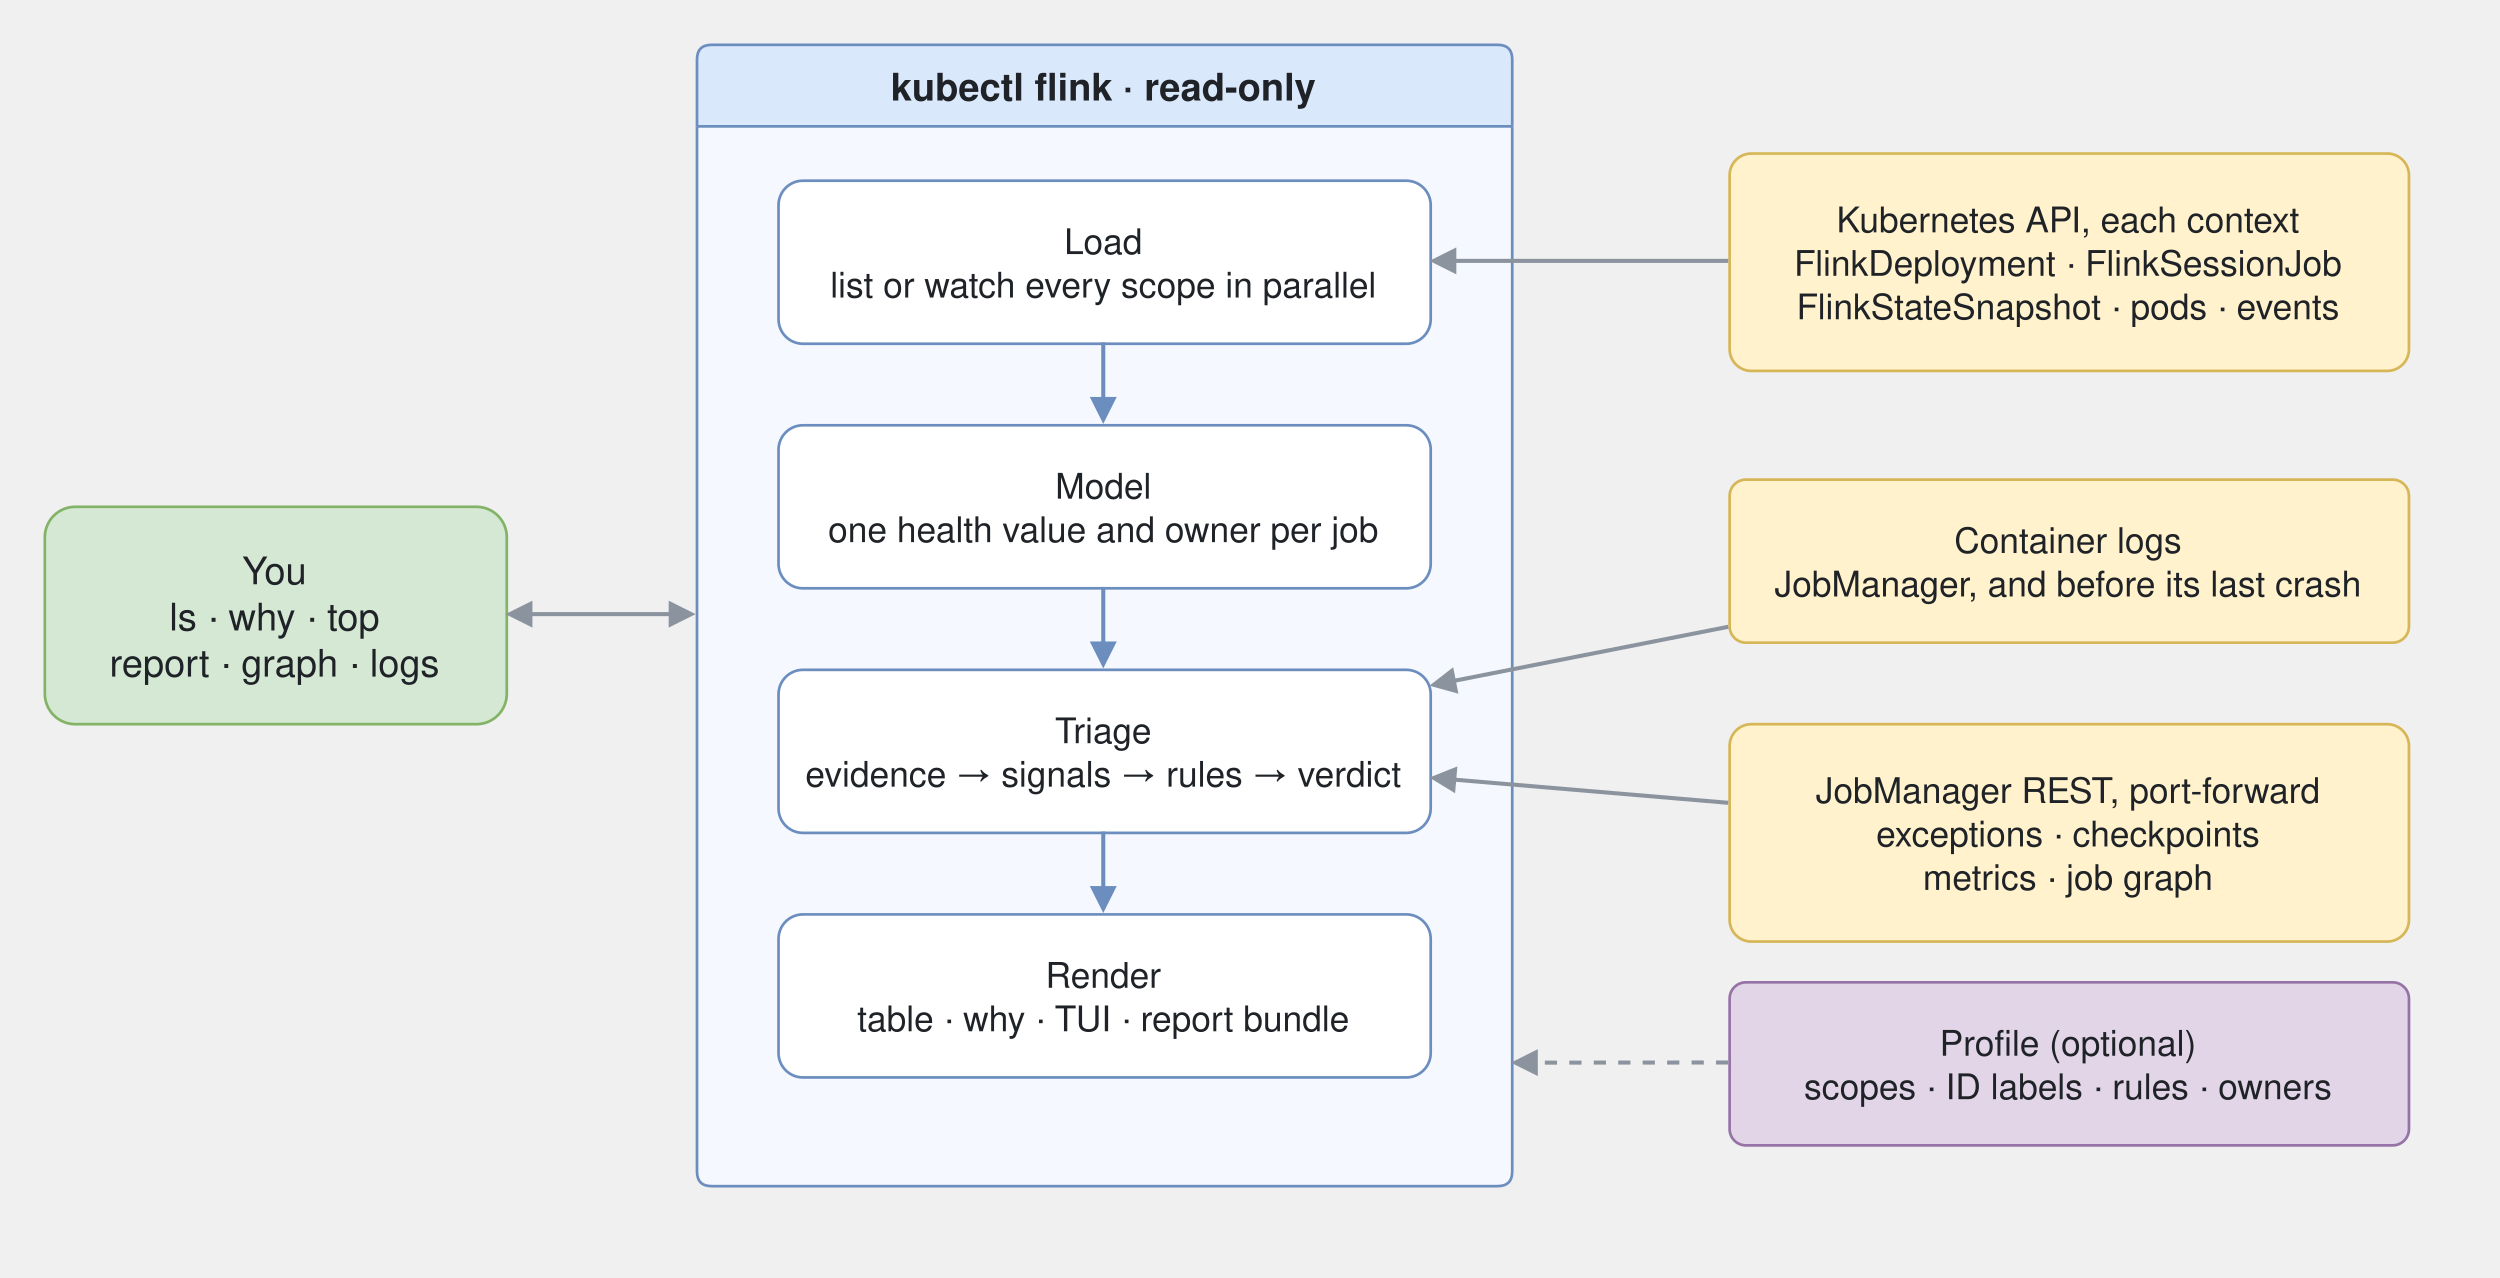
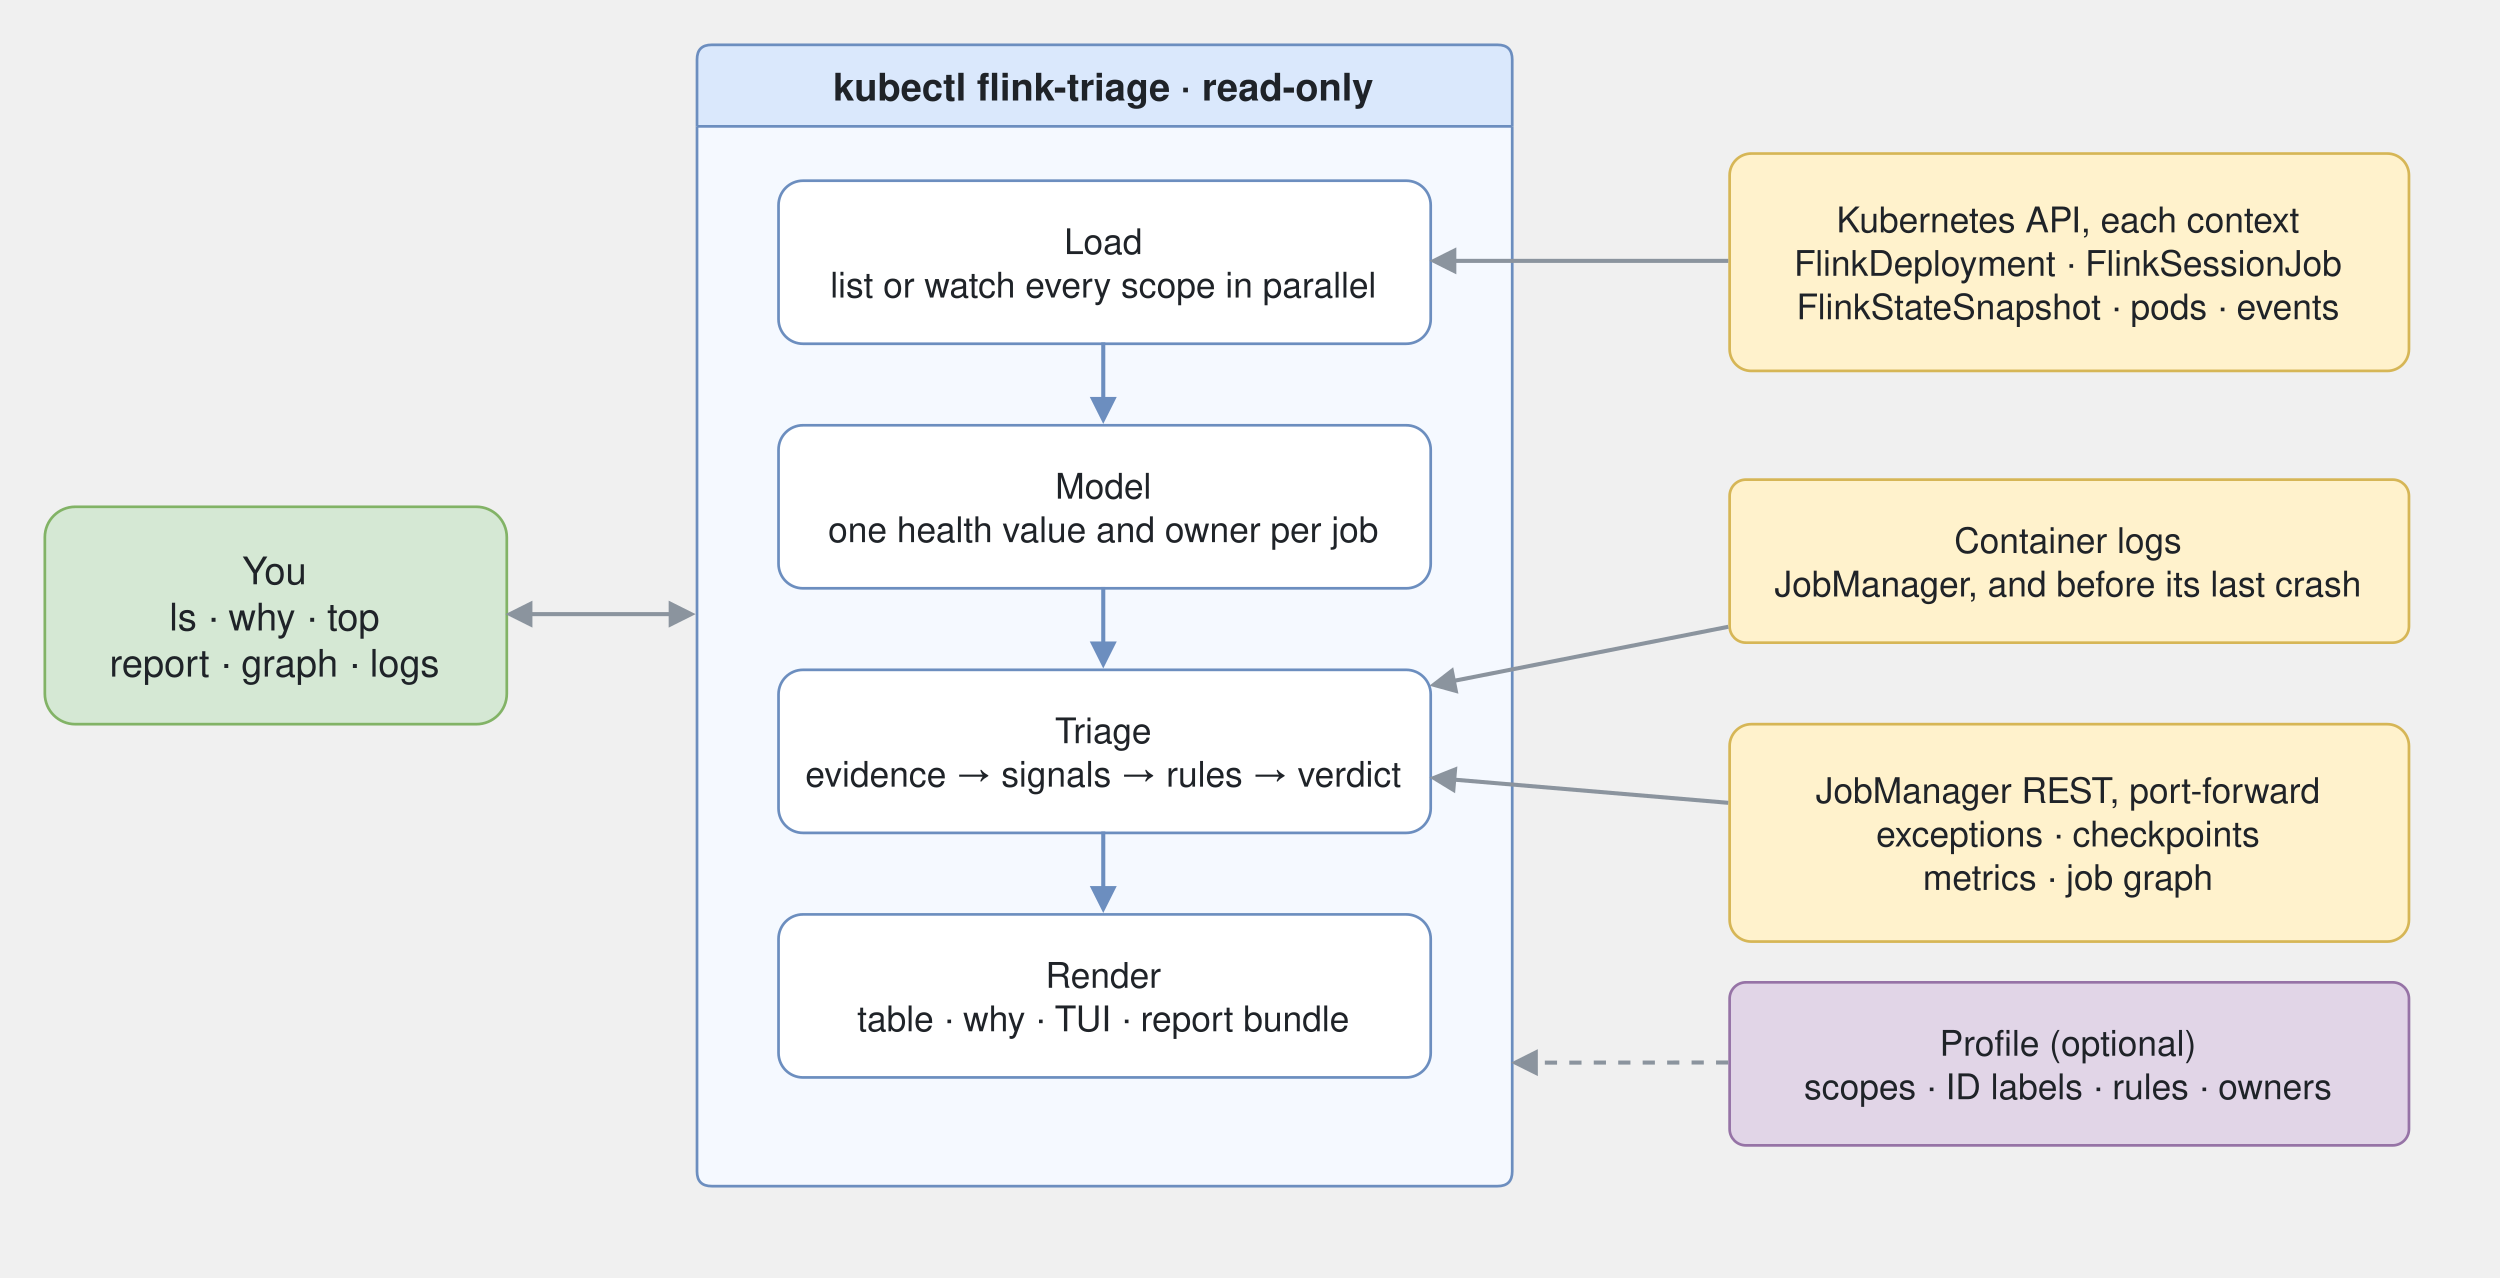
- <svg xmlns="http://www.w3.org/2000/svg" style="background: transparent; background-color: transparent; color-scheme: light dark;" version="1.1" width="920px" height="470px" viewBox="0 0 920 470" content="&lt;mxfile host=&quot;Electron&quot;&gt;&#10;  &lt;diagram id=&quot;bjZE_-Ls1yVHHCDSa7Di&quot; name=&quot;pageWithNumber&quot;&gt;&#10;    &lt;mxGraphModel dx=&quot;-459&quot; dy=&quot;-117&quot; grid=&quot;0&quot; gridSize=&quot;10&quot; guides=&quot;1&quot; tooltips=&quot;1&quot; connect=&quot;1&quot; arrows=&quot;1&quot; fold=&quot;0&quot; page=&quot;0&quot; pageScale=&quot;1&quot; pageWidth=&quot;850&quot; pageHeight=&quot;1100&quot; math=&quot;0&quot; shadow=&quot;0&quot; adaptiveColors=&quot;none&quot;&gt;&#10;      &lt;root&gt;&#10;        &lt;mxCell id=&quot;0&quot; /&gt;&#10;        &lt;mxCell id=&quot;1&quot; parent=&quot;0&quot; /&gt;&#10;        &lt;mxCell id=&quot;you&quot; parent=&quot;1&quot; style=&quot;rounded=1;arcSize=14;html=0;fillColor=#d5e8d4;strokeColor=#82b366;fontColor=#1f2328;fontSize=14;&quot; value=&quot;You&amp;#xa;ls · why · top&amp;#xa;report · graph · logs&quot; vertex=&quot;1&quot;&gt;&#10;          &lt;mxGeometry height=&quot;80&quot; width=&quot;170&quot; y=&quot;170&quot; as=&quot;geometry&quot; /&gt;&#10;        &lt;/mxCell&gt;&#10;        &lt;mxCell id=&quot;tool&quot; parent=&quot;1&quot; style=&quot;swimlane;startSize=30;rounded=1;arcSize=6;html=0;fillColor=#dae8fc;strokeColor=#6c8ebf;fontColor=#1f2328;fontStyle=1;fontSize=14;swimlaneFillColor=#f5f9ff;&quot; value=&quot;kubectl flink · read-only&quot; vertex=&quot;1&quot;&gt;&#10;          &lt;mxGeometry height=&quot;420&quot; width=&quot;300&quot; x=&quot;240&quot; as=&quot;geometry&quot; /&gt;&#10;        &lt;/mxCell&gt;&#10;        &lt;mxCell id=&quot;load&quot; parent=&quot;tool&quot; style=&quot;rounded=1;html=0;fillColor=#ffffff;strokeColor=#6c8ebf;fontColor=#1f2328;fontSize=13;&quot; value=&quot;Load&amp;#xa;list or watch every scope in parallel&quot; vertex=&quot;1&quot;&gt;&#10;          &lt;mxGeometry height=&quot;60&quot; width=&quot;240&quot; x=&quot;30&quot; y=&quot;50&quot; as=&quot;geometry&quot; /&gt;&#10;        &lt;/mxCell&gt;&#10;        &lt;mxCell id=&quot;model&quot; parent=&quot;tool&quot; style=&quot;rounded=1;html=0;fillColor=#ffffff;strokeColor=#6c8ebf;fontColor=#1f2328;fontSize=13;&quot; value=&quot;Model&amp;#xa;one health value and owner per job&quot; vertex=&quot;1&quot;&gt;&#10;          &lt;mxGeometry height=&quot;60&quot; width=&quot;240&quot; x=&quot;30&quot; y=&quot;140&quot; as=&quot;geometry&quot; /&gt;&#10;        &lt;/mxCell&gt;&#10;        &lt;mxCell id=&quot;triage&quot; parent=&quot;tool&quot; style=&quot;rounded=1;html=0;fillColor=#ffffff;strokeColor=#6c8ebf;fontColor=#1f2328;fontSize=13;&quot; value=&quot;Triage&amp;#xa;evidence → signals → rules → verdict&quot; vertex=&quot;1&quot;&gt;&#10;          &lt;mxGeometry height=&quot;60&quot; width=&quot;240&quot; x=&quot;30&quot; y=&quot;230&quot; as=&quot;geometry&quot; /&gt;&#10;        &lt;/mxCell&gt;&#10;        &lt;mxCell id=&quot;render&quot; parent=&quot;tool&quot; style=&quot;rounded=1;html=0;fillColor=#ffffff;strokeColor=#6c8ebf;fontColor=#1f2328;fontSize=13;&quot; value=&quot;Render&amp;#xa;table · why · TUI · report bundle&quot; vertex=&quot;1&quot;&gt;&#10;          &lt;mxGeometry height=&quot;60&quot; width=&quot;240&quot; x=&quot;30&quot; y=&quot;320&quot; as=&quot;geometry&quot; /&gt;&#10;        &lt;/mxCell&gt;&#10;        &lt;mxCell id=&quot;e1&quot; edge=&quot;1&quot; parent=&quot;tool&quot; source=&quot;load&quot; style=&quot;endArrow=block;html=0;strokeColor=#6c8ebf;strokeWidth=1.5;&quot; target=&quot;model&quot;&gt;&#10;          &lt;mxGeometry relative=&quot;1&quot; as=&quot;geometry&quot; /&gt;&#10;        &lt;/mxCell&gt;&#10;        &lt;mxCell id=&quot;e2&quot; edge=&quot;1&quot; parent=&quot;tool&quot; source=&quot;model&quot; style=&quot;endArrow=block;html=0;strokeColor=#6c8ebf;strokeWidth=1.5;&quot; target=&quot;triage&quot;&gt;&#10;          &lt;mxGeometry relative=&quot;1&quot; as=&quot;geometry&quot; /&gt;&#10;        &lt;/mxCell&gt;&#10;        &lt;mxCell id=&quot;e3&quot; edge=&quot;1&quot; parent=&quot;tool&quot; source=&quot;triage&quot; style=&quot;endArrow=block;html=0;strokeColor=#6c8ebf;strokeWidth=1.5;&quot; target=&quot;render&quot;&gt;&#10;          &lt;mxGeometry relative=&quot;1&quot; as=&quot;geometry&quot; /&gt;&#10;        &lt;/mxCell&gt;&#10;        &lt;mxCell id=&quot;k8s&quot; parent=&quot;1&quot; style=&quot;rounded=1;arcSize=10;html=0;fillColor=#fff2cc;strokeColor=#d6b656;fontColor=#1f2328;fontSize=13;&quot; value=&quot;Kubernetes API, each context&amp;#xa;FlinkDeployment · FlinkSessionJob&amp;#xa;FlinkStateSnapshot · pods · events&quot; vertex=&quot;1&quot;&gt;&#10;          &lt;mxGeometry height=&quot;80&quot; width=&quot;250&quot; x=&quot;620&quot; y=&quot;40&quot; as=&quot;geometry&quot; /&gt;&#10;        &lt;/mxCell&gt;&#10;        &lt;mxCell id=&quot;logs&quot; parent=&quot;1&quot; style=&quot;rounded=1;arcSize=10;html=0;fillColor=#fff2cc;strokeColor=#d6b656;fontColor=#1f2328;fontSize=13;&quot; value=&quot;Container logs&amp;#xa;JobManager, and before its last crash&quot; vertex=&quot;1&quot;&gt;&#10;          &lt;mxGeometry height=&quot;60&quot; width=&quot;250&quot; x=&quot;620&quot; y=&quot;160&quot; as=&quot;geometry&quot; /&gt;&#10;        &lt;/mxCell&gt;&#10;        &lt;mxCell id=&quot;rest&quot; parent=&quot;1&quot; style=&quot;rounded=1;arcSize=10;html=0;fillColor=#fff2cc;strokeColor=#d6b656;fontColor=#1f2328;fontSize=13;&quot; value=&quot;JobManager REST, port-forward&amp;#xa;exceptions · checkpoints&amp;#xa;metrics · job graph&quot; vertex=&quot;1&quot;&gt;&#10;          &lt;mxGeometry height=&quot;80&quot; width=&quot;250&quot; x=&quot;620&quot; y=&quot;250&quot; as=&quot;geometry&quot; /&gt;&#10;        &lt;/mxCell&gt;&#10;        &lt;mxCell id=&quot;profile&quot; parent=&quot;1&quot; style=&quot;rounded=1;arcSize=10;html=0;fillColor=#e1d5e7;strokeColor=#9673a6;fontColor=#1f2328;fontSize=13;&quot; value=&quot;Profile (optional)&amp;#xa;scopes · ID labels · rules · owners&quot; vertex=&quot;1&quot;&gt;&#10;          &lt;mxGeometry height=&quot;60&quot; width=&quot;250&quot; x=&quot;620&quot; y=&quot;345&quot; as=&quot;geometry&quot; /&gt;&#10;        &lt;/mxCell&gt;&#10;        &lt;mxCell id=&quot;eyou&quot; edge=&quot;1&quot; parent=&quot;1&quot; source=&quot;you&quot; style=&quot;endArrow=block;startArrow=block;html=0;strokeColor=#8b949e;strokeWidth=1.5;&quot; target=&quot;tool&quot;&gt;&#10;          &lt;mxGeometry relative=&quot;1&quot; as=&quot;geometry&quot; /&gt;&#10;        &lt;/mxCell&gt;&#10;        &lt;mxCell id=&quot;ek8s&quot; edge=&quot;1&quot; parent=&quot;1&quot; source=&quot;k8s&quot; style=&quot;endArrow=block;html=0;strokeColor=#8b949e;strokeWidth=1.5;&quot; target=&quot;load&quot;&gt;&#10;          &lt;mxGeometry relative=&quot;1&quot; as=&quot;geometry&quot; /&gt;&#10;        &lt;/mxCell&gt;&#10;        &lt;mxCell id=&quot;elogs&quot; edge=&quot;1&quot; parent=&quot;1&quot; source=&quot;logs&quot; style=&quot;endArrow=block;html=0;strokeColor=#8b949e;strokeWidth=1.5;&quot; target=&quot;triage&quot;&gt;&#10;          &lt;mxGeometry relative=&quot;1&quot; as=&quot;geometry&quot; /&gt;&#10;        &lt;/mxCell&gt;&#10;        &lt;mxCell id=&quot;erest&quot; edge=&quot;1&quot; parent=&quot;1&quot; source=&quot;rest&quot; style=&quot;endArrow=block;html=0;strokeColor=#8b949e;strokeWidth=1.5;&quot; target=&quot;triage&quot;&gt;&#10;          &lt;mxGeometry relative=&quot;1&quot; as=&quot;geometry&quot; /&gt;&#10;        &lt;/mxCell&gt;&#10;        &lt;mxCell id=&quot;eprof&quot; edge=&quot;1&quot; parent=&quot;1&quot; source=&quot;profile&quot; style=&quot;endArrow=block;html=0;strokeColor=#8b949e;strokeWidth=1.5;dashed=1;exitX=0;exitY=0.5;entryX=1;entryY=0.893;&quot; target=&quot;tool&quot;&gt;&#10;          &lt;mxGeometry relative=&quot;1&quot; as=&quot;geometry&quot; /&gt;&#10;        &lt;/mxCell&gt;&#10;      &lt;/root&gt;&#10;    &lt;/mxGraphModel&gt;&#10;  &lt;/diagram&gt;&#10;&lt;/mxfile&gt;&#10;">
+ <svg xmlns="http://www.w3.org/2000/svg" style="background: transparent; background-color: transparent; color-scheme: light dark;" version="1.1" width="920px" height="470px" viewBox="0 0 920 470" content="&lt;mxfile host=&quot;Electron&quot;&gt;&#10;  &lt;diagram id=&quot;bjZE_-Ls1yVHHCDSa7Di&quot; name=&quot;pageWithNumber&quot;&gt;&#10;    &lt;mxGraphModel dx=&quot;-459&quot; dy=&quot;-117&quot; grid=&quot;0&quot; gridSize=&quot;10&quot; guides=&quot;1&quot; tooltips=&quot;1&quot; connect=&quot;1&quot; arrows=&quot;1&quot; fold=&quot;0&quot; page=&quot;0&quot; pageScale=&quot;1&quot; pageWidth=&quot;850&quot; pageHeight=&quot;1100&quot; math=&quot;0&quot; shadow=&quot;0&quot; adaptiveColors=&quot;none&quot;&gt;&#10;      &lt;root&gt;&#10;        &lt;mxCell id=&quot;0&quot; /&gt;&#10;        &lt;mxCell id=&quot;1&quot; parent=&quot;0&quot; /&gt;&#10;        &lt;mxCell id=&quot;you&quot; parent=&quot;1&quot; style=&quot;rounded=1;arcSize=14;html=0;fillColor=#d5e8d4;strokeColor=#82b366;fontColor=#1f2328;fontSize=14;&quot; value=&quot;You&amp;#xa;ls · why · top&amp;#xa;report · graph · logs&quot; vertex=&quot;1&quot;&gt;&#10;          &lt;mxGeometry height=&quot;80&quot; width=&quot;170&quot; y=&quot;170&quot; as=&quot;geometry&quot; /&gt;&#10;        &lt;/mxCell&gt;&#10;        &lt;mxCell id=&quot;tool&quot; parent=&quot;1&quot; style=&quot;swimlane;startSize=30;rounded=1;arcSize=6;html=0;fillColor=#dae8fc;strokeColor=#6c8ebf;fontColor=#1f2328;fontStyle=1;fontSize=14;swimlaneFillColor=#f5f9ff;&quot; value=&quot;kubectl flink-triage · read-only&quot; vertex=&quot;1&quot;&gt;&#10;          &lt;mxGeometry height=&quot;420&quot; width=&quot;300&quot; x=&quot;240&quot; as=&quot;geometry&quot; /&gt;&#10;        &lt;/mxCell&gt;&#10;        &lt;mxCell id=&quot;load&quot; parent=&quot;tool&quot; style=&quot;rounded=1;html=0;fillColor=#ffffff;strokeColor=#6c8ebf;fontColor=#1f2328;fontSize=13;&quot; value=&quot;Load&amp;#xa;list or watch every scope in parallel&quot; vertex=&quot;1&quot;&gt;&#10;          &lt;mxGeometry height=&quot;60&quot; width=&quot;240&quot; x=&quot;30&quot; y=&quot;50&quot; as=&quot;geometry&quot; /&gt;&#10;        &lt;/mxCell&gt;&#10;        &lt;mxCell id=&quot;model&quot; parent=&quot;tool&quot; style=&quot;rounded=1;html=0;fillColor=#ffffff;strokeColor=#6c8ebf;fontColor=#1f2328;fontSize=13;&quot; value=&quot;Model&amp;#xa;one health value and owner per job&quot; vertex=&quot;1&quot;&gt;&#10;          &lt;mxGeometry height=&quot;60&quot; width=&quot;240&quot; x=&quot;30&quot; y=&quot;140&quot; as=&quot;geometry&quot; /&gt;&#10;        &lt;/mxCell&gt;&#10;        &lt;mxCell id=&quot;triage&quot; parent=&quot;tool&quot; style=&quot;rounded=1;html=0;fillColor=#ffffff;strokeColor=#6c8ebf;fontColor=#1f2328;fontSize=13;&quot; value=&quot;Triage&amp;#xa;evidence → signals → rules → verdict&quot; vertex=&quot;1&quot;&gt;&#10;          &lt;mxGeometry height=&quot;60&quot; width=&quot;240&quot; x=&quot;30&quot; y=&quot;230&quot; as=&quot;geometry&quot; /&gt;&#10;        &lt;/mxCell&gt;&#10;        &lt;mxCell id=&quot;render&quot; parent=&quot;tool&quot; style=&quot;rounded=1;html=0;fillColor=#ffffff;strokeColor=#6c8ebf;fontColor=#1f2328;fontSize=13;&quot; value=&quot;Render&amp;#xa;table · why · TUI · report bundle&quot; vertex=&quot;1&quot;&gt;&#10;          &lt;mxGeometry height=&quot;60&quot; width=&quot;240&quot; x=&quot;30&quot; y=&quot;320&quot; as=&quot;geometry&quot; /&gt;&#10;        &lt;/mxCell&gt;&#10;        &lt;mxCell id=&quot;e1&quot; edge=&quot;1&quot; parent=&quot;tool&quot; source=&quot;load&quot; style=&quot;endArrow=block;html=0;strokeColor=#6c8ebf;strokeWidth=1.5;&quot; target=&quot;model&quot;&gt;&#10;          &lt;mxGeometry relative=&quot;1&quot; as=&quot;geometry&quot; /&gt;&#10;        &lt;/mxCell&gt;&#10;        &lt;mxCell id=&quot;e2&quot; edge=&quot;1&quot; parent=&quot;tool&quot; source=&quot;model&quot; style=&quot;endArrow=block;html=0;strokeColor=#6c8ebf;strokeWidth=1.5;&quot; target=&quot;triage&quot;&gt;&#10;          &lt;mxGeometry relative=&quot;1&quot; as=&quot;geometry&quot; /&gt;&#10;        &lt;/mxCell&gt;&#10;        &lt;mxCell id=&quot;e3&quot; edge=&quot;1&quot; parent=&quot;tool&quot; source=&quot;triage&quot; style=&quot;endArrow=block;html=0;strokeColor=#6c8ebf;strokeWidth=1.5;&quot; target=&quot;render&quot;&gt;&#10;          &lt;mxGeometry relative=&quot;1&quot; as=&quot;geometry&quot; /&gt;&#10;        &lt;/mxCell&gt;&#10;        &lt;mxCell id=&quot;k8s&quot; parent=&quot;1&quot; style=&quot;rounded=1;arcSize=10;html=0;fillColor=#fff2cc;strokeColor=#d6b656;fontColor=#1f2328;fontSize=13;&quot; value=&quot;Kubernetes API, each context&amp;#xa;FlinkDeployment · FlinkSessionJob&amp;#xa;FlinkStateSnapshot · pods · events&quot; vertex=&quot;1&quot;&gt;&#10;          &lt;mxGeometry height=&quot;80&quot; width=&quot;250&quot; x=&quot;620&quot; y=&quot;40&quot; as=&quot;geometry&quot; /&gt;&#10;        &lt;/mxCell&gt;&#10;        &lt;mxCell id=&quot;logs&quot; parent=&quot;1&quot; style=&quot;rounded=1;arcSize=10;html=0;fillColor=#fff2cc;strokeColor=#d6b656;fontColor=#1f2328;fontSize=13;&quot; value=&quot;Container logs&amp;#xa;JobManager, and before its last crash&quot; vertex=&quot;1&quot;&gt;&#10;          &lt;mxGeometry height=&quot;60&quot; width=&quot;250&quot; x=&quot;620&quot; y=&quot;160&quot; as=&quot;geometry&quot; /&gt;&#10;        &lt;/mxCell&gt;&#10;        &lt;mxCell id=&quot;rest&quot; parent=&quot;1&quot; style=&quot;rounded=1;arcSize=10;html=0;fillColor=#fff2cc;strokeColor=#d6b656;fontColor=#1f2328;fontSize=13;&quot; value=&quot;JobManager REST, port-forward&amp;#xa;exceptions · checkpoints&amp;#xa;metrics · job graph&quot; vertex=&quot;1&quot;&gt;&#10;          &lt;mxGeometry height=&quot;80&quot; width=&quot;250&quot; x=&quot;620&quot; y=&quot;250&quot; as=&quot;geometry&quot; /&gt;&#10;        &lt;/mxCell&gt;&#10;        &lt;mxCell id=&quot;profile&quot; parent=&quot;1&quot; style=&quot;rounded=1;arcSize=10;html=0;fillColor=#e1d5e7;strokeColor=#9673a6;fontColor=#1f2328;fontSize=13;&quot; value=&quot;Profile (optional)&amp;#xa;scopes · ID labels · rules · owners&quot; vertex=&quot;1&quot;&gt;&#10;          &lt;mxGeometry height=&quot;60&quot; width=&quot;250&quot; x=&quot;620&quot; y=&quot;345&quot; as=&quot;geometry&quot; /&gt;&#10;        &lt;/mxCell&gt;&#10;        &lt;mxCell id=&quot;eyou&quot; edge=&quot;1&quot; parent=&quot;1&quot; source=&quot;you&quot; style=&quot;endArrow=block;startArrow=block;html=0;strokeColor=#8b949e;strokeWidth=1.5;&quot; target=&quot;tool&quot;&gt;&#10;          &lt;mxGeometry relative=&quot;1&quot; as=&quot;geometry&quot; /&gt;&#10;        &lt;/mxCell&gt;&#10;        &lt;mxCell id=&quot;ek8s&quot; edge=&quot;1&quot; parent=&quot;1&quot; source=&quot;k8s&quot; style=&quot;endArrow=block;html=0;strokeColor=#8b949e;strokeWidth=1.5;&quot; target=&quot;load&quot;&gt;&#10;          &lt;mxGeometry relative=&quot;1&quot; as=&quot;geometry&quot; /&gt;&#10;        &lt;/mxCell&gt;&#10;        &lt;mxCell id=&quot;elogs&quot; edge=&quot;1&quot; parent=&quot;1&quot; source=&quot;logs&quot; style=&quot;endArrow=block;html=0;strokeColor=#8b949e;strokeWidth=1.5;&quot; target=&quot;triage&quot;&gt;&#10;          &lt;mxGeometry relative=&quot;1&quot; as=&quot;geometry&quot; /&gt;&#10;        &lt;/mxCell&gt;&#10;        &lt;mxCell id=&quot;erest&quot; edge=&quot;1&quot; parent=&quot;1&quot; source=&quot;rest&quot; style=&quot;endArrow=block;html=0;strokeColor=#8b949e;strokeWidth=1.5;&quot; target=&quot;triage&quot;&gt;&#10;          &lt;mxGeometry relative=&quot;1&quot; as=&quot;geometry&quot; /&gt;&#10;        &lt;/mxCell&gt;&#10;        &lt;mxCell id=&quot;eprof&quot; edge=&quot;1&quot; parent=&quot;1&quot; source=&quot;profile&quot; style=&quot;endArrow=block;html=0;strokeColor=#8b949e;strokeWidth=1.5;dashed=1;exitX=0;exitY=0.5;entryX=1;entryY=0.893;&quot; target=&quot;tool&quot;&gt;&#10;          &lt;mxGeometry relative=&quot;1&quot; as=&quot;geometry&quot; /&gt;&#10;        &lt;/mxCell&gt;&#10;      &lt;/root&gt;&#10;    &lt;/mxGraphModel&gt;&#10;  &lt;/diagram&gt;&#10;&lt;/mxfile&gt;&#10;">
  <defs />
  <g>
    <g data-cell-id="0">
      <g data-cell-id="1">
        <g data-cell-id="you">
          <g transform="translate(0.5,0.5)">
            <rect x="16" y="186" width="170" height="80" rx="11.2" ry="11.2" fill="#d5e8d4" stroke="#82b366" pointer-events="all" style="fill: light-dark(rgb(213, 232, 212), rgb(31, 47, 30)); stroke: light-dark(rgb(130, 179, 102), rgb(68, 110, 44));" />
          </g>
          <g>
            <g fill="#1f2328" font-family="Helvetica" text-anchor="middle" font-size="14px" style="fill: light-dark(rgb(31, 35, 40), rgb(205, 208, 212));">
              <text x="101" y="215">You</text>
              <text x="101" y="232">ls · why · top</text>
              <text x="101" y="249">report · graph · logs</text>
            </g>
          </g>
        </g>
        <g data-cell-id="tool">
          <g transform="translate(0.5,0.5)">
            <path d="M 556 46 L 556 21.4 Q 556 16 550.6 16 L 261.4 16 Q 256 16 256 21.4 L 256 46" fill="#dae8fc" stroke="#6c8ebf" stroke-miterlimit="10" pointer-events="all" style="fill: light-dark(rgb(218, 232, 252), rgb(29, 41, 59)); stroke: light-dark(rgb(108, 142, 191), rgb(92, 121, 163));" />
            <path d="M 256 46 L 256 430.6 Q 256 436 261.4 436 L 550.6 436 Q 556 436 556 430.6 L 556 46" fill="#f5f9ff" stroke="#6c8ebf" stroke-miterlimit="10" pointer-events="all" style="fill: light-dark(rgb(245, 249, 255), rgb(21, 24, 29)); stroke: light-dark(rgb(108, 142, 191), rgb(92, 121, 163));" />
            <path d="M 256 46 L 556 46" fill="none" stroke="#6c8ebf" stroke-miterlimit="10" pointer-events="all" style="stroke: light-dark(rgb(108, 142, 191), rgb(92, 121, 163));" />
          </g>
          <g>
            <g fill="#1f2328" font-family="Helvetica" font-weight="bold" text-anchor="middle" font-size="14px" style="fill: light-dark(rgb(31, 35, 40), rgb(205, 208, 212));">
-               <text x="406" y="37">kubectl flink · read-only</text>
+               <text x="406" y="37">kubectl flink-triage · read-only</text>
            </g>
          </g>
          <g data-cell-id="load">
            <g transform="translate(0.5,0.5)">
              <rect x="286" y="66" width="240" height="60" rx="9" ry="9" fill="#ffffff" stroke="#6c8ebf" pointer-events="all" style="fill: light-dark(rgb(255, 255, 255), rgb(18, 18, 18)); stroke: light-dark(rgb(108, 142, 191), rgb(92, 121, 163));" />
            </g>
            <g>
              <g fill="#1f2328" font-family="Helvetica" text-anchor="middle" font-size="13px" style="fill: light-dark(rgb(31, 35, 40), rgb(205, 208, 212));">
                <text x="406" y="93.5">Load</text>
                <text x="406" y="109.5">list or watch every scope in parallel</text>
              </g>
            </g>
          </g>
          <g data-cell-id="model">
            <g transform="translate(0.5,0.5)">
              <rect x="286" y="156" width="240" height="60" rx="9" ry="9" fill="#ffffff" stroke="#6c8ebf" pointer-events="all" style="fill: light-dark(rgb(255, 255, 255), rgb(18, 18, 18)); stroke: light-dark(rgb(108, 142, 191), rgb(92, 121, 163));" />
            </g>
            <g>
              <g fill="#1f2328" font-family="Helvetica" text-anchor="middle" font-size="13px" style="fill: light-dark(rgb(31, 35, 40), rgb(205, 208, 212));">
                <text x="406" y="183.5">Model</text>
                <text x="406" y="199.5">one health value and owner per job</text>
              </g>
            </g>
          </g>
          <g data-cell-id="triage">
            <g transform="translate(0.5,0.5)">
              <rect x="286" y="246" width="240" height="60" rx="9" ry="9" fill="#ffffff" stroke="#6c8ebf" pointer-events="all" style="fill: light-dark(rgb(255, 255, 255), rgb(18, 18, 18)); stroke: light-dark(rgb(108, 142, 191), rgb(92, 121, 163));" />
            </g>
            <g>
              <g fill="#1f2328" font-family="Helvetica" text-anchor="middle" font-size="13px" style="fill: light-dark(rgb(31, 35, 40), rgb(205, 208, 212));">
                <text x="406" y="273.5">Triage</text>
                <text x="406" y="289.5">evidence → signals → rules → verdict</text>
              </g>
            </g>
          </g>
          <g data-cell-id="render">
            <g transform="translate(0.5,0.5)">
              <rect x="286" y="336" width="240" height="60" rx="9" ry="9" fill="#ffffff" stroke="#6c8ebf" pointer-events="all" style="fill: light-dark(rgb(255, 255, 255), rgb(18, 18, 18)); stroke: light-dark(rgb(108, 142, 191), rgb(92, 121, 163));" />
            </g>
            <g>
              <g fill="#1f2328" font-family="Helvetica" text-anchor="middle" font-size="13px" style="fill: light-dark(rgb(31, 35, 40), rgb(205, 208, 212));">
                <text x="406" y="363.5">Render</text>
                <text x="406" y="379.5">table · why · TUI · report bundle</text>
              </g>
            </g>
          </g>
          <g data-cell-id="e1">
            <g>
              <path d="M 406 126 L 406 146.82" fill="none" stroke="#6c8ebf" stroke-width="1.5" stroke-miterlimit="10" pointer-events="stroke" style="stroke: light-dark(rgb(108, 142, 191), rgb(92, 121, 163));" />
              <path d="M 406 154.32 L 402.25 146.82 L 409.75 146.82 Z" fill="#6c8ebf" stroke="#6c8ebf" stroke-width="1.5" stroke-miterlimit="10" pointer-events="all" style="fill: light-dark(rgb(108, 142, 191), rgb(92, 121, 163)); stroke: light-dark(rgb(108, 142, 191), rgb(92, 121, 163));" />
            </g>
          </g>
          <g data-cell-id="e2">
            <g>
              <path d="M 406 216 L 406 236.82" fill="none" stroke="#6c8ebf" stroke-width="1.5" stroke-miterlimit="10" pointer-events="stroke" style="stroke: light-dark(rgb(108, 142, 191), rgb(92, 121, 163));" />
              <path d="M 406 244.32 L 402.25 236.82 L 409.75 236.82 Z" fill="#6c8ebf" stroke="#6c8ebf" stroke-width="1.5" stroke-miterlimit="10" pointer-events="all" style="fill: light-dark(rgb(108, 142, 191), rgb(92, 121, 163)); stroke: light-dark(rgb(108, 142, 191), rgb(92, 121, 163));" />
            </g>
          </g>
          <g data-cell-id="e3">
            <g>
              <path d="M 406 306 L 406 326.82" fill="none" stroke="#6c8ebf" stroke-width="1.5" stroke-miterlimit="10" pointer-events="stroke" style="stroke: light-dark(rgb(108, 142, 191), rgb(92, 121, 163));" />
              <path d="M 406 334.32 L 402.25 326.82 L 409.75 326.82 Z" fill="#6c8ebf" stroke="#6c8ebf" stroke-width="1.5" stroke-miterlimit="10" pointer-events="all" style="fill: light-dark(rgb(108, 142, 191), rgb(92, 121, 163)); stroke: light-dark(rgb(108, 142, 191), rgb(92, 121, 163));" />
            </g>
          </g>
        </g>
        <g data-cell-id="k8s">
          <g transform="translate(0.5,0.5)">
            <rect x="636" y="56" width="250" height="80" rx="8" ry="8" fill="#fff2cc" stroke="#d6b656" pointer-events="all" style="fill: light-dark(rgb(255, 242, 204), rgb(40, 29, 0)); stroke: light-dark(rgb(214, 182, 86), rgb(109, 81, 0));" />
          </g>
          <g>
            <g fill="#1f2328" font-family="Helvetica" text-anchor="middle" font-size="13px" style="fill: light-dark(rgb(31, 35, 40), rgb(205, 208, 212));">
              <text x="761" y="85.5">Kubernetes API, each context</text>
              <text x="761" y="101.5">FlinkDeployment · FlinkSessionJob</text>
              <text x="761" y="117.5">FlinkStateSnapshot · pods · events</text>
            </g>
          </g>
        </g>
        <g data-cell-id="logs">
          <g transform="translate(0.5,0.5)">
            <rect x="636" y="176" width="250" height="60" rx="6" ry="6" fill="#fff2cc" stroke="#d6b656" pointer-events="all" style="fill: light-dark(rgb(255, 242, 204), rgb(40, 29, 0)); stroke: light-dark(rgb(214, 182, 86), rgb(109, 81, 0));" />
          </g>
          <g>
            <g fill="#1f2328" font-family="Helvetica" text-anchor="middle" font-size="13px" style="fill: light-dark(rgb(31, 35, 40), rgb(205, 208, 212));">
              <text x="761" y="203.5">Container logs</text>
              <text x="761" y="219.5">JobManager, and before its last crash</text>
            </g>
          </g>
        </g>
        <g data-cell-id="rest">
          <g transform="translate(0.5,0.5)">
            <rect x="636" y="266" width="250" height="80" rx="8" ry="8" fill="#fff2cc" stroke="#d6b656" pointer-events="all" style="fill: light-dark(rgb(255, 242, 204), rgb(40, 29, 0)); stroke: light-dark(rgb(214, 182, 86), rgb(109, 81, 0));" />
          </g>
          <g>
            <g fill="#1f2328" font-family="Helvetica" text-anchor="middle" font-size="13px" style="fill: light-dark(rgb(31, 35, 40), rgb(205, 208, 212));">
              <text x="761" y="295.5">JobManager REST, port-forward</text>
              <text x="761" y="311.5">exceptions · checkpoints</text>
              <text x="761" y="327.5">metrics · job graph</text>
            </g>
          </g>
        </g>
        <g data-cell-id="profile">
          <g transform="translate(0.5,0.5)">
            <rect x="636" y="361" width="250" height="60" rx="6" ry="6" fill="#e1d5e7" stroke="#9673a6" pointer-events="all" style="fill: light-dark(rgb(225, 213, 231), rgb(57, 47, 63)); stroke: light-dark(rgb(150, 115, 166), rgb(149, 119, 163));" />
          </g>
          <g>
            <g fill="#1f2328" font-family="Helvetica" text-anchor="middle" font-size="13px" style="fill: light-dark(rgb(31, 35, 40), rgb(205, 208, 212));">
              <text x="761" y="388.5">Profile (optional)</text>
              <text x="761" y="404.5">scopes · ID labels · rules · owners</text>
            </g>
          </g>
        </g>
        <g data-cell-id="eyou">
          <g>
            <path d="M 195.18 226 L 246.82 226" fill="none" stroke="#8b949e" stroke-width="1.5" stroke-miterlimit="10" pointer-events="stroke" style="stroke: light-dark(rgb(139, 148, 158), rgb(104, 112, 121));" />
            <path d="M 187.68 226 L 195.18 222.25 L 195.18 229.75 Z" fill="#8b949e" stroke="#8b949e" stroke-width="1.5" stroke-miterlimit="10" pointer-events="all" style="fill: light-dark(rgb(139, 148, 158), rgb(104, 112, 121)); stroke: light-dark(rgb(139, 148, 158), rgb(104, 112, 121));" />
            <path d="M 254.32 226 L 246.82 229.75 L 246.82 222.25 Z" fill="#8b949e" stroke="#8b949e" stroke-width="1.5" stroke-miterlimit="10" pointer-events="all" style="fill: light-dark(rgb(139, 148, 158), rgb(104, 112, 121)); stroke: light-dark(rgb(139, 148, 158), rgb(104, 112, 121));" />
          </g>
        </g>
        <g data-cell-id="ek8s">
          <g>
            <path d="M 636 96 L 535.18 96" fill="none" stroke="#8b949e" stroke-width="1.5" stroke-miterlimit="10" pointer-events="stroke" style="stroke: light-dark(rgb(139, 148, 158), rgb(104, 112, 121));" />
            <path d="M 527.68 96 L 535.18 92.25 L 535.18 99.75 Z" fill="#8b949e" stroke="#8b949e" stroke-width="1.5" stroke-miterlimit="10" pointer-events="all" style="fill: light-dark(rgb(139, 148, 158), rgb(104, 112, 121)); stroke: light-dark(rgb(139, 148, 158), rgb(104, 112, 121));" />
          </g>
        </g>
        <g data-cell-id="elogs">
          <g>
            <path d="M 636 230.65 L 535 250.56" fill="none" stroke="#8b949e" stroke-width="1.5" stroke-miterlimit="10" pointer-events="stroke" style="stroke: light-dark(rgb(139, 148, 158), rgb(104, 112, 121));" />
            <path d="M 527.65 252.01 L 534.28 246.88 L 535.73 254.24 Z" fill="#8b949e" stroke="#8b949e" stroke-width="1.5" stroke-miterlimit="10" pointer-events="all" style="fill: light-dark(rgb(139, 148, 158), rgb(104, 112, 121)); stroke: light-dark(rgb(139, 148, 158), rgb(104, 112, 121));" />
          </g>
        </g>
        <g data-cell-id="erest">
          <g>
            <path d="M 636 295.44 L 535.14 286.91" fill="none" stroke="#8b949e" stroke-width="1.5" stroke-miterlimit="10" pointer-events="stroke" style="stroke: light-dark(rgb(139, 148, 158), rgb(104, 112, 121));" />
            <path d="M 527.67 286.28 L 535.46 283.18 L 534.83 290.65 Z" fill="#8b949e" stroke="#8b949e" stroke-width="1.5" stroke-miterlimit="10" pointer-events="all" style="fill: light-dark(rgb(139, 148, 158), rgb(104, 112, 121)); stroke: light-dark(rgb(139, 148, 158), rgb(104, 112, 121));" />
          </g>
        </g>
        <g data-cell-id="eprof">
          <g>
            <path d="M 636 391 L 565.18 391.05" fill="none" stroke="#8b949e" stroke-width="1.5" stroke-miterlimit="10" stroke-dasharray="4.5 4.5" pointer-events="stroke" style="stroke: light-dark(rgb(139, 148, 158), rgb(104, 112, 121));" />
            <path d="M 557.68 391.06 L 565.17 387.3 L 565.18 394.8 Z" fill="#8b949e" stroke="#8b949e" stroke-width="1.5" stroke-miterlimit="10" pointer-events="all" style="fill: light-dark(rgb(139, 148, 158), rgb(104, 112, 121)); stroke: light-dark(rgb(139, 148, 158), rgb(104, 112, 121));" />
          </g>
        </g>
      </g>
    </g>
  </g>
</svg>
